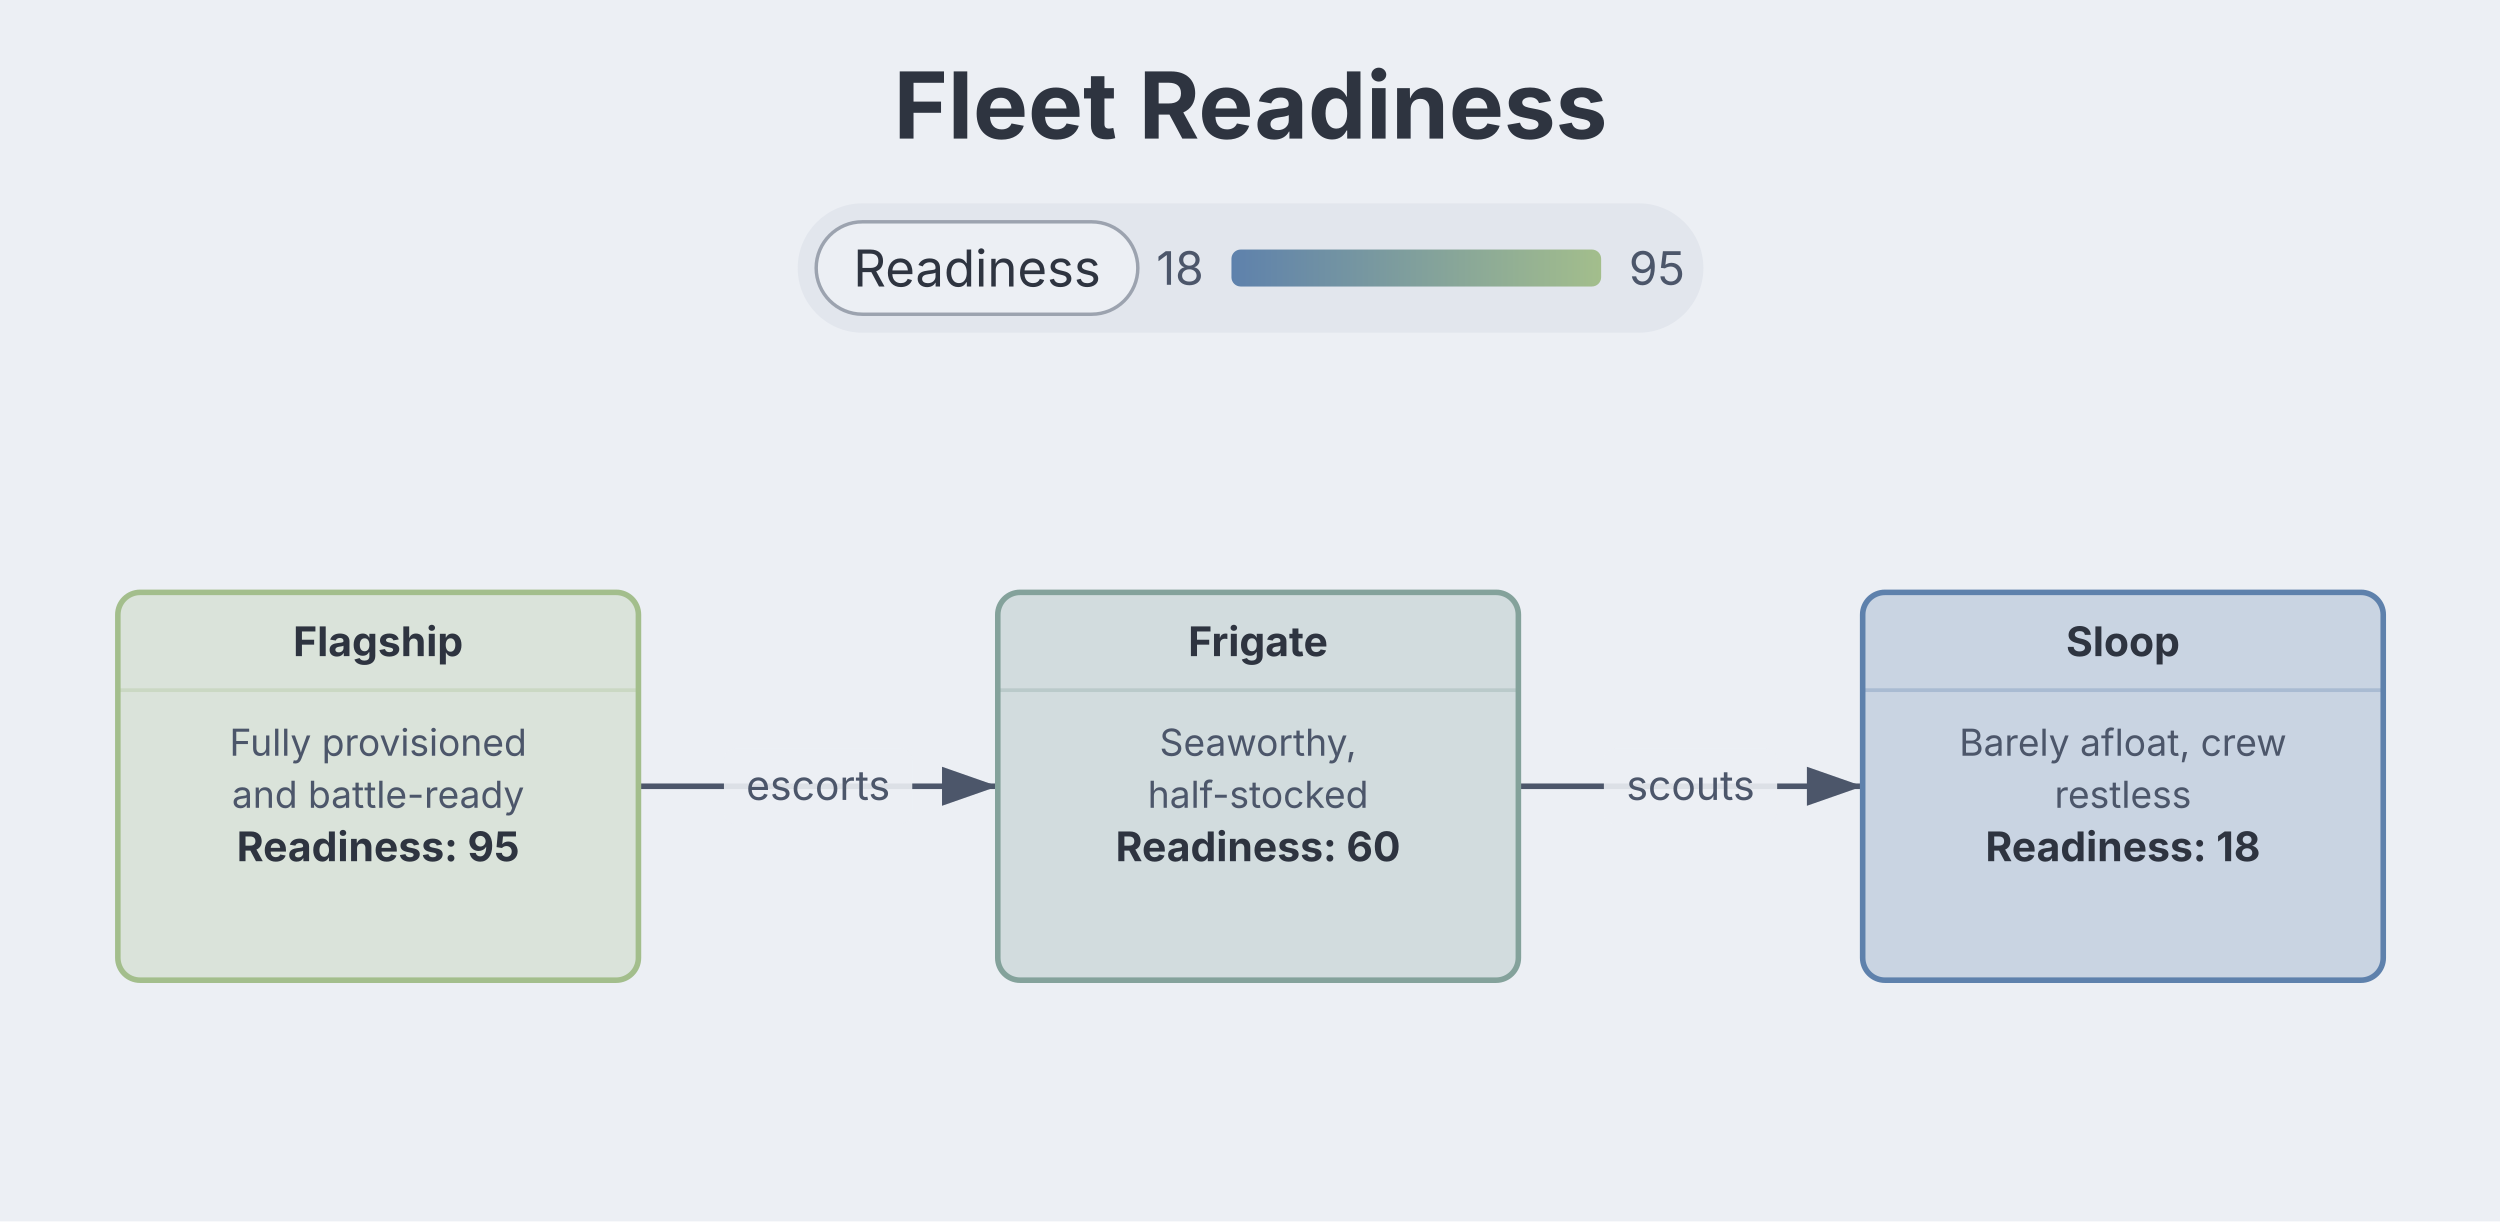
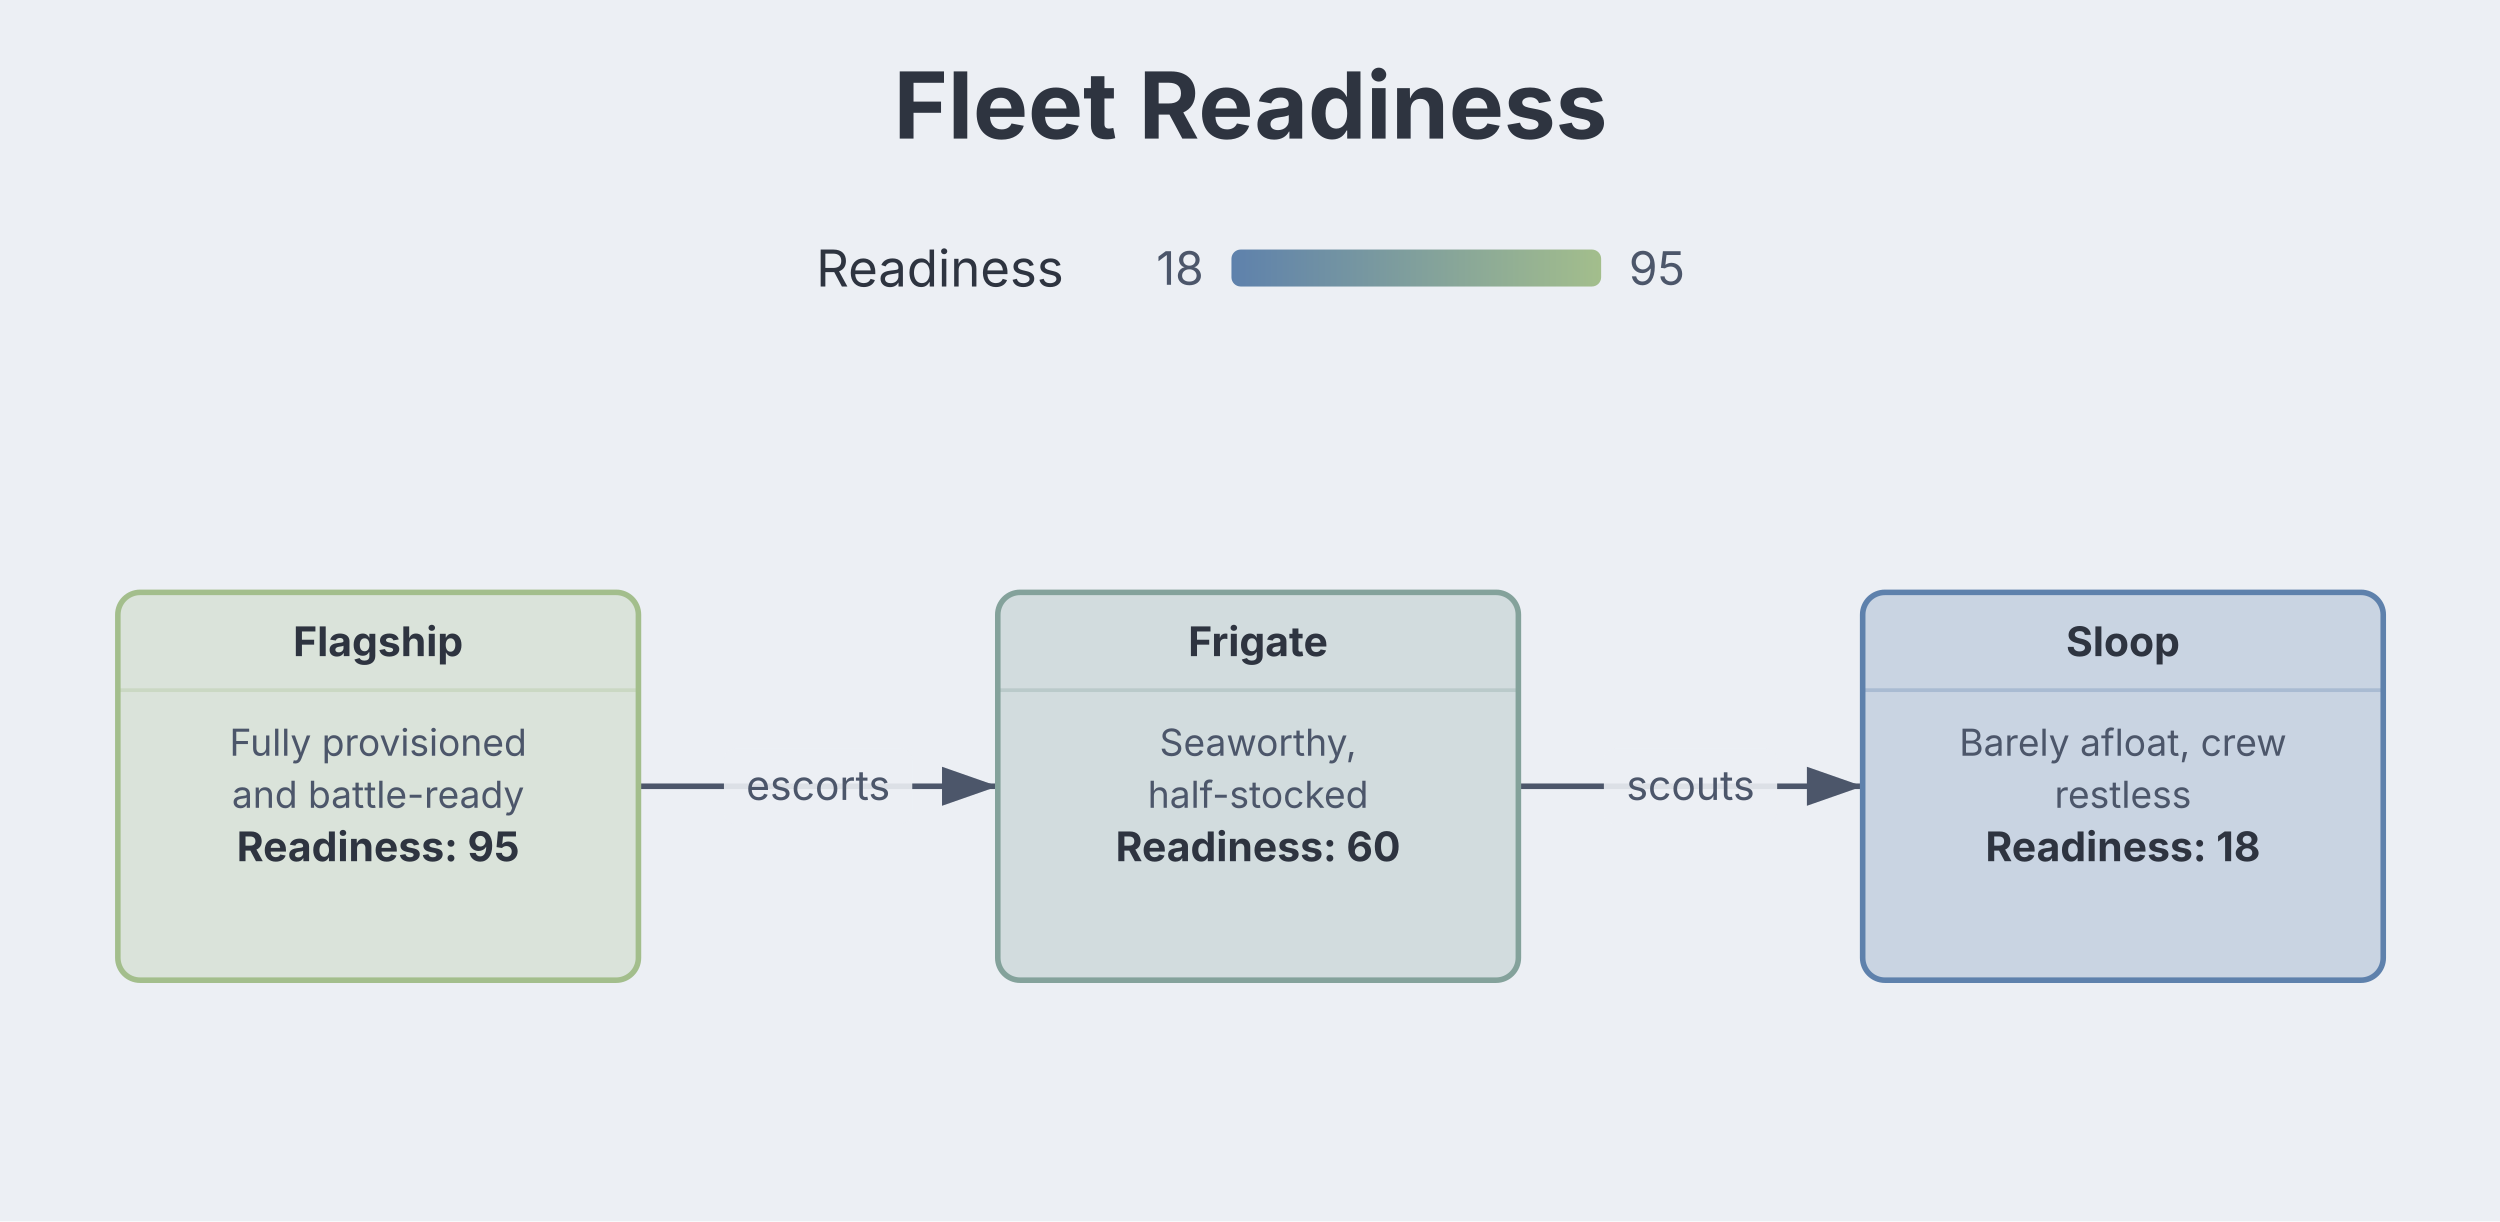
<svg xmlns="http://www.w3.org/2000/svg" aria-describedby="dgmo-desc-1293d415" role="img" aria-label="Fleet Readiness — Boxes-and-lines diagram" width="541" height="264.3" viewBox="94 0 541 264.3" preserveAspectRatio="xMidYMin meet" style="font-family: Inter, system-ui, Avenir, Helvetica, Arial, sans-serif; background: rgb(236, 239, 244);">
  <style>.bl-node:hover{filter:saturate(1.4) brightness(1.06)}.bl-node{transition:filter .12s ease, opacity .12s ease}@media (hover:hover){svg:has(.bl-node[data-node-id="Flagship"]:hover) .bl-edge-group:not([data-from="Flagship"]):not([data-to="Flagship"]){opacity:0.4}svg:has(.bl-node[data-node-id="Frigate"]:hover) .bl-edge-group:not([data-from="Frigate"]):not([data-to="Frigate"]){opacity:0.4}svg:has(.bl-node[data-node-id="Sloop"]:hover) .bl-edge-group:not([data-from="Sloop"]):not([data-to="Sloop"]){opacity:0.4}}</style>
  <rect class="dgmo-canvas-bg" x="94" y="0" width="541" height="264.3" fill="#eceff4" />
  <defs>
    <marker id="bl-arrow" viewBox="0 0 10 7" refX="10" refY="3.5" markerWidth="10" markerHeight="7" orient="auto">
      <polygon points="0,0 10,3.5 0,7" fill="#4c566a" />
    </marker>
    <marker id="bl-arrow-4c566a" viewBox="0 0 10 7" refX="10" refY="3.5" markerWidth="10" markerHeight="7" orient="auto">
      <polygon points="0,0 10,3.5 0,7" fill="#4c566a" />
    </marker>
    <marker id="bl-arrow-rev" viewBox="0 0 10 7" refX="0" refY="3.5" markerWidth="10" markerHeight="7" orient="auto">
      <polygon points="10,0 0,3.5 10,7" fill="#4c566a" />
    </marker>
    <marker id="bl-arrow-rev-4c566a" viewBox="0 0 10 7" refX="0" refY="3.5" markerWidth="10" markerHeight="7" orient="auto">
      <polygon points="10,0 0,3.5 10,7" fill="#4c566a" />
    </marker>
  </defs>
  <text class="chart-title" x="364.619" y="30" text-anchor="middle" font-size="20" font-weight="bold" fill="#2e3440">Fleet Readiness</text>
  <g transform="translate(87.3157,96) scale(0.8046663)">
    <g class="bl-edge-group" data-line-number="9" data-from="Flagship" data-to="Frigate">
      <path class="bl-edge" d="M180,92.15L188.054,92.15C196.107,92.15,212.214,92.15,228.322,92.15C244.429,92.15,260.536,92.15,268.589,92.15L276.643,92.15" fill="none" stroke="#4c566a" stroke-width="1.5" marker-end="url(#bl-arrow-4c566a)" />
    </g>
    <g class="bl-edge-group" data-line-number="12" data-from="Frigate" data-to="Sloop">
      <path class="bl-edge" d="M416.643,92.15L424.359,92.15C432.076,92.15,447.508,92.15,462.941,92.15C478.373,92.15,493.806,92.15,501.522,92.15L509.238,92.15" fill="none" stroke="#4c566a" stroke-width="1.5" marker-end="url(#bl-arrow-4c566a)" />
    </g>
    <g class="bl-node" transform="translate(110,92.15)" data-line-number="7" data-node-id="Flagship" style="cursor: default; --bl-node-stroke: #a3be8c;" data-value="95">
      <rect x="-70" y="-52.15" width="140" height="104.3" rx="6" ry="6" fill="#dae3da" stroke="#a3be8c" stroke-width="1.5" />
      <text x="0" y="-39" text-anchor="middle" dominant-baseline="central" font-size="11" font-weight="bold" fill="#2e3440">Flagship</text>
      <line x1="-70" y1="-25.85" x2="70" y2="-25.85" stroke="#a3be8c" stroke-opacity="0.3" stroke-width="1" />
      <text x="0" y="-11.85" text-anchor="middle" dominant-baseline="central" font-size="10" fill="#4c566a">
        <tspan>Fully provisioned</tspan>
      </text>
      <text x="0" y="2.15" text-anchor="middle" dominant-baseline="central" font-size="10" fill="#4c566a">
        <tspan>and battle-ready</tspan>
      </text>
      <text class="bl-node-value" x="0" y="16.15" text-anchor="middle" dominant-baseline="central" font-size="11" font-weight="bold" fill="#2e3440">Readiness: 95</text>
    </g>
    <g class="bl-node" transform="translate(346.643,92.15)" data-line-number="10" data-node-id="Frigate" style="cursor: default; --bl-node-stroke: #84a29b;" data-value="60">
      <rect x="-70" y="-52.15" width="140" height="104.3" rx="6" ry="6" fill="#d2dcde" stroke="#84a29b" stroke-width="1.5" />
      <text x="0" y="-39" text-anchor="middle" dominant-baseline="central" font-size="11" font-weight="bold" fill="#2e3440">Frigate</text>
      <line x1="-70" y1="-25.85" x2="70" y2="-25.85" stroke="#84a29b" stroke-opacity="0.3" stroke-width="1" />
      <text x="0" y="-11.85" text-anchor="middle" dominant-baseline="central" font-size="10" fill="#4c566a">
        <tspan>Seaworthy,</tspan>
      </text>
      <text x="0" y="2.15" text-anchor="middle" dominant-baseline="central" font-size="10" fill="#4c566a">
        <tspan>half-stocked</tspan>
      </text>
      <text class="bl-node-value" x="0" y="16.15" text-anchor="middle" dominant-baseline="central" font-size="11" font-weight="bold" fill="#2e3440">Readiness: 60</text>
    </g>
    <g class="bl-node" transform="translate(579.238,92.15)" data-line-number="13" data-node-id="Sloop" style="cursor: default; --bl-node-stroke: #5e81ac;" data-value="18">
      <rect x="-70" y="-52.15" width="140" height="104.3" rx="6" ry="6" fill="#c9d4e2" stroke="#5e81ac" stroke-width="1.5" />
      <text x="0" y="-39" text-anchor="middle" dominant-baseline="central" font-size="11" font-weight="bold" fill="#2e3440">Sloop</text>
      <line x1="-70" y1="-25.85" x2="70" y2="-25.85" stroke="#5e81ac" stroke-opacity="0.3" stroke-width="1" />
      <text x="0" y="-11.85" text-anchor="middle" dominant-baseline="central" font-size="10" fill="#4c566a">
        <tspan>Barely afloat, crew</tspan>
      </text>
      <text x="0" y="2.15" text-anchor="middle" dominant-baseline="central" font-size="10" fill="#4c566a">
        <tspan>restless</tspan>
      </text>
      <text class="bl-node-value" x="0" y="16.15" text-anchor="middle" dominant-baseline="central" font-size="11" font-weight="bold" fill="#2e3440">Readiness: 18</text>
    </g>
    <g class="bl-edge-labels">
      <g class="bl-edge-label" data-line-number="9">
        <rect x="203" y="82" width="50.643" height="20.3" rx="3" fill="#eceff4" opacity="0.9" />
        <text x="228.322" text-anchor="middle" font-family="Inter, system-ui, Avenir, Helvetica, Arial, sans-serif" font-size="11" fill="#4c566a">
          <tspan x="228.322" y="95.817">escorts</tspan>
        </text>
      </g>
      <g class="bl-edge-label" data-line-number="12">
        <rect x="439.643" y="82" width="46.595" height="20.3" rx="3" fill="#eceff4" opacity="0.9" />
        <text x="462.941" text-anchor="middle" font-family="Inter, system-ui, Avenir, Helvetica, Arial, sans-serif" font-size="11" fill="#4c566a">
          <tspan x="462.941" y="95.817">scouts</tspan>
        </text>
      </g>
    </g>
  </g>
  <g transform="translate(0,44)">
    <g class="dgmo-legend" data-legend-title-relation="below-title" data-legend-capsule-addon-width="0" data-legend-active="readiness">
-       <g transform="translate(266.6225,0)" data-legend-group="readiness" style="cursor: pointer;" class="bl-legend-group">
-         <rect width="195.993" height="28" rx="14" fill="#e2e6ed" />
-         <rect x="4" y="4" width="69.603" height="20" rx="10" fill="#eceff4" />
-         <rect x="4" y="4" width="69.603" height="20" rx="10" fill="none" stroke="#9ca3af" stroke-width="0.75" />
-         <text x="38.801" y="14" text-anchor="middle" dominant-baseline="central" font-size="11" font-weight="normal" fill="#2e3440" pointer-events="none" font-family="Inter, system-ui, Avenir, Helvetica, Arial, sans-serif">Readiness</text>
+       <g transform="translate(266.6225,0)" data-legend-group="readiness" class="bl-legend-group">
+         <text x="4" y="14" dominant-baseline="central" font-size="11" font-weight="normal" fill="#2e3440" font-family="Inter, system-ui, Avenir, Helvetica, Arial, sans-serif">Readiness</text>
        <defs>
          <linearGradient id="dgmo-legend-ramp-readiness">
            <stop offset="0%" stop-color="#5e81ac" />
            <stop offset="100%" stop-color="#a3be8c" />
          </linearGradient>
        </defs>
        <text x="77.603" y="14" dominant-baseline="central" font-size="10" fill="#4c566a" pointer-events="none" font-family="Inter, system-ui, Avenir, Helvetica, Arial, sans-serif">18</text>
        <rect class="dgmo-legend-gradient-ramp" data-ramp-min="18" data-ramp-max="95" x="93.863" y="10" width="80" height="8" rx="2" fill="url(#dgmo-legend-ramp-readiness)" />
        <text x="179.863" y="14" dominant-baseline="central" font-size="10" fill="#4c566a" pointer-events="none" font-family="Inter, system-ui, Avenir, Helvetica, Arial, sans-serif">95</text>
      </g>
    </g>
  </g>
</svg>
